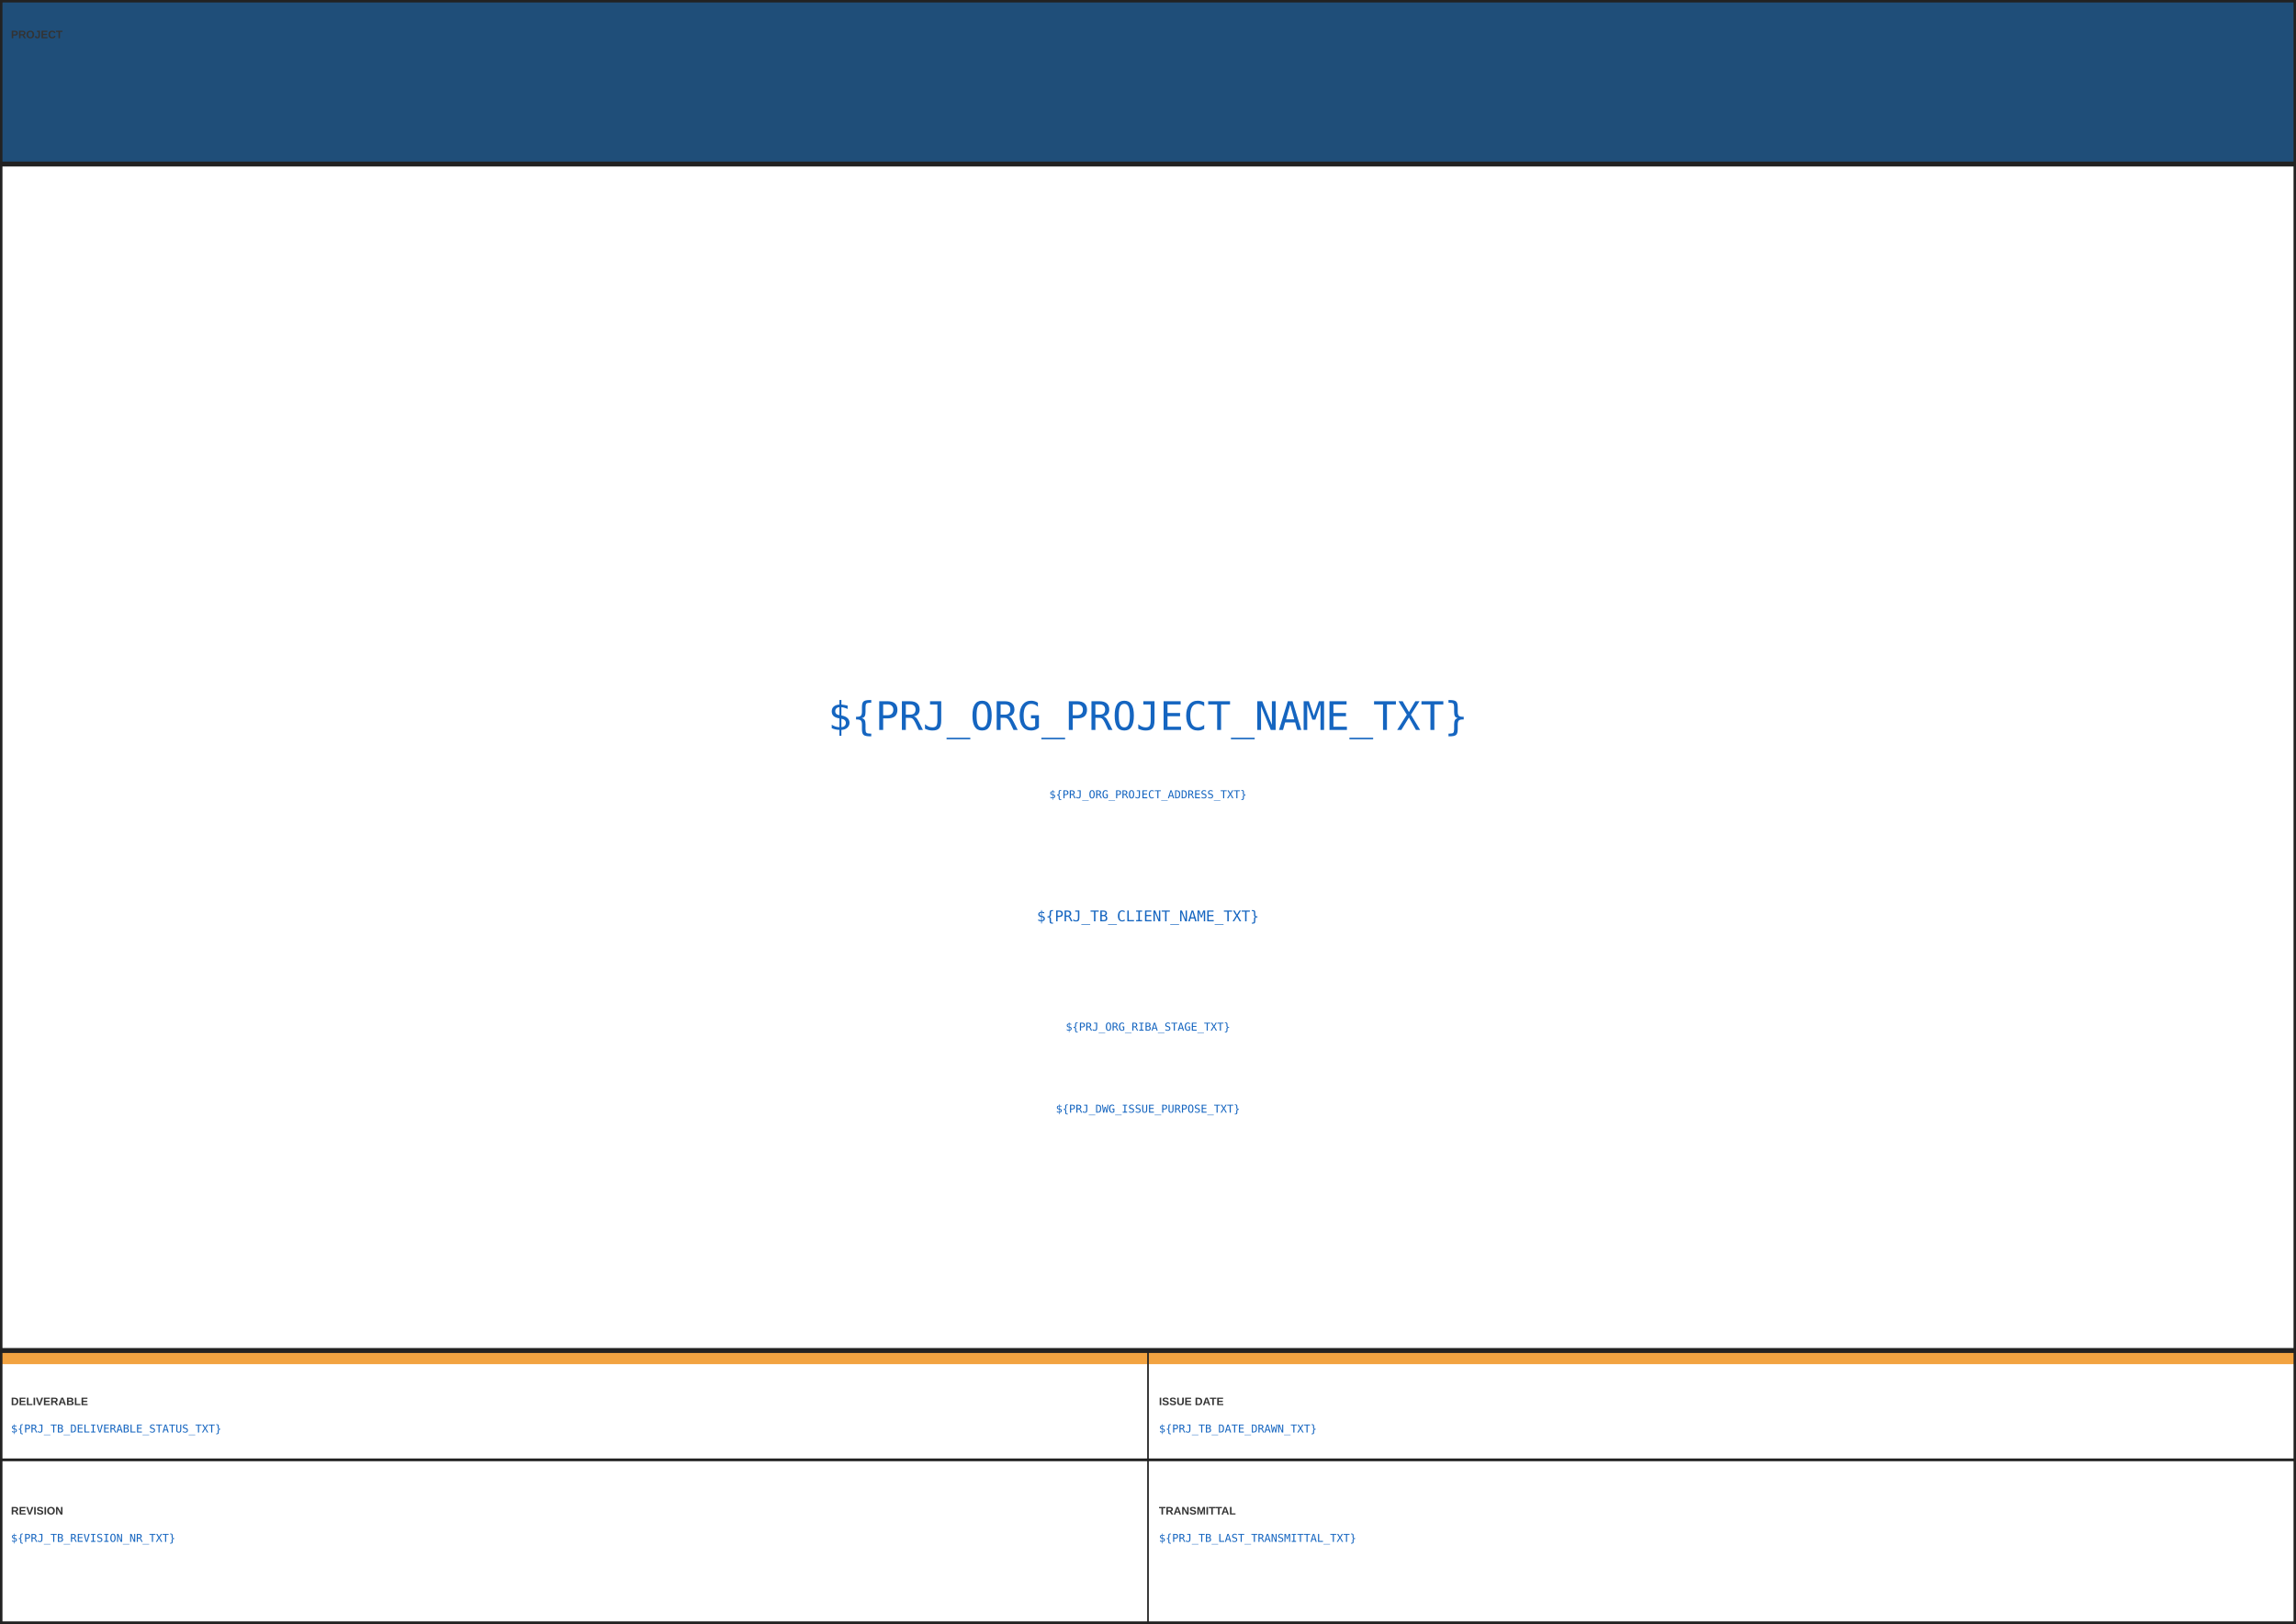
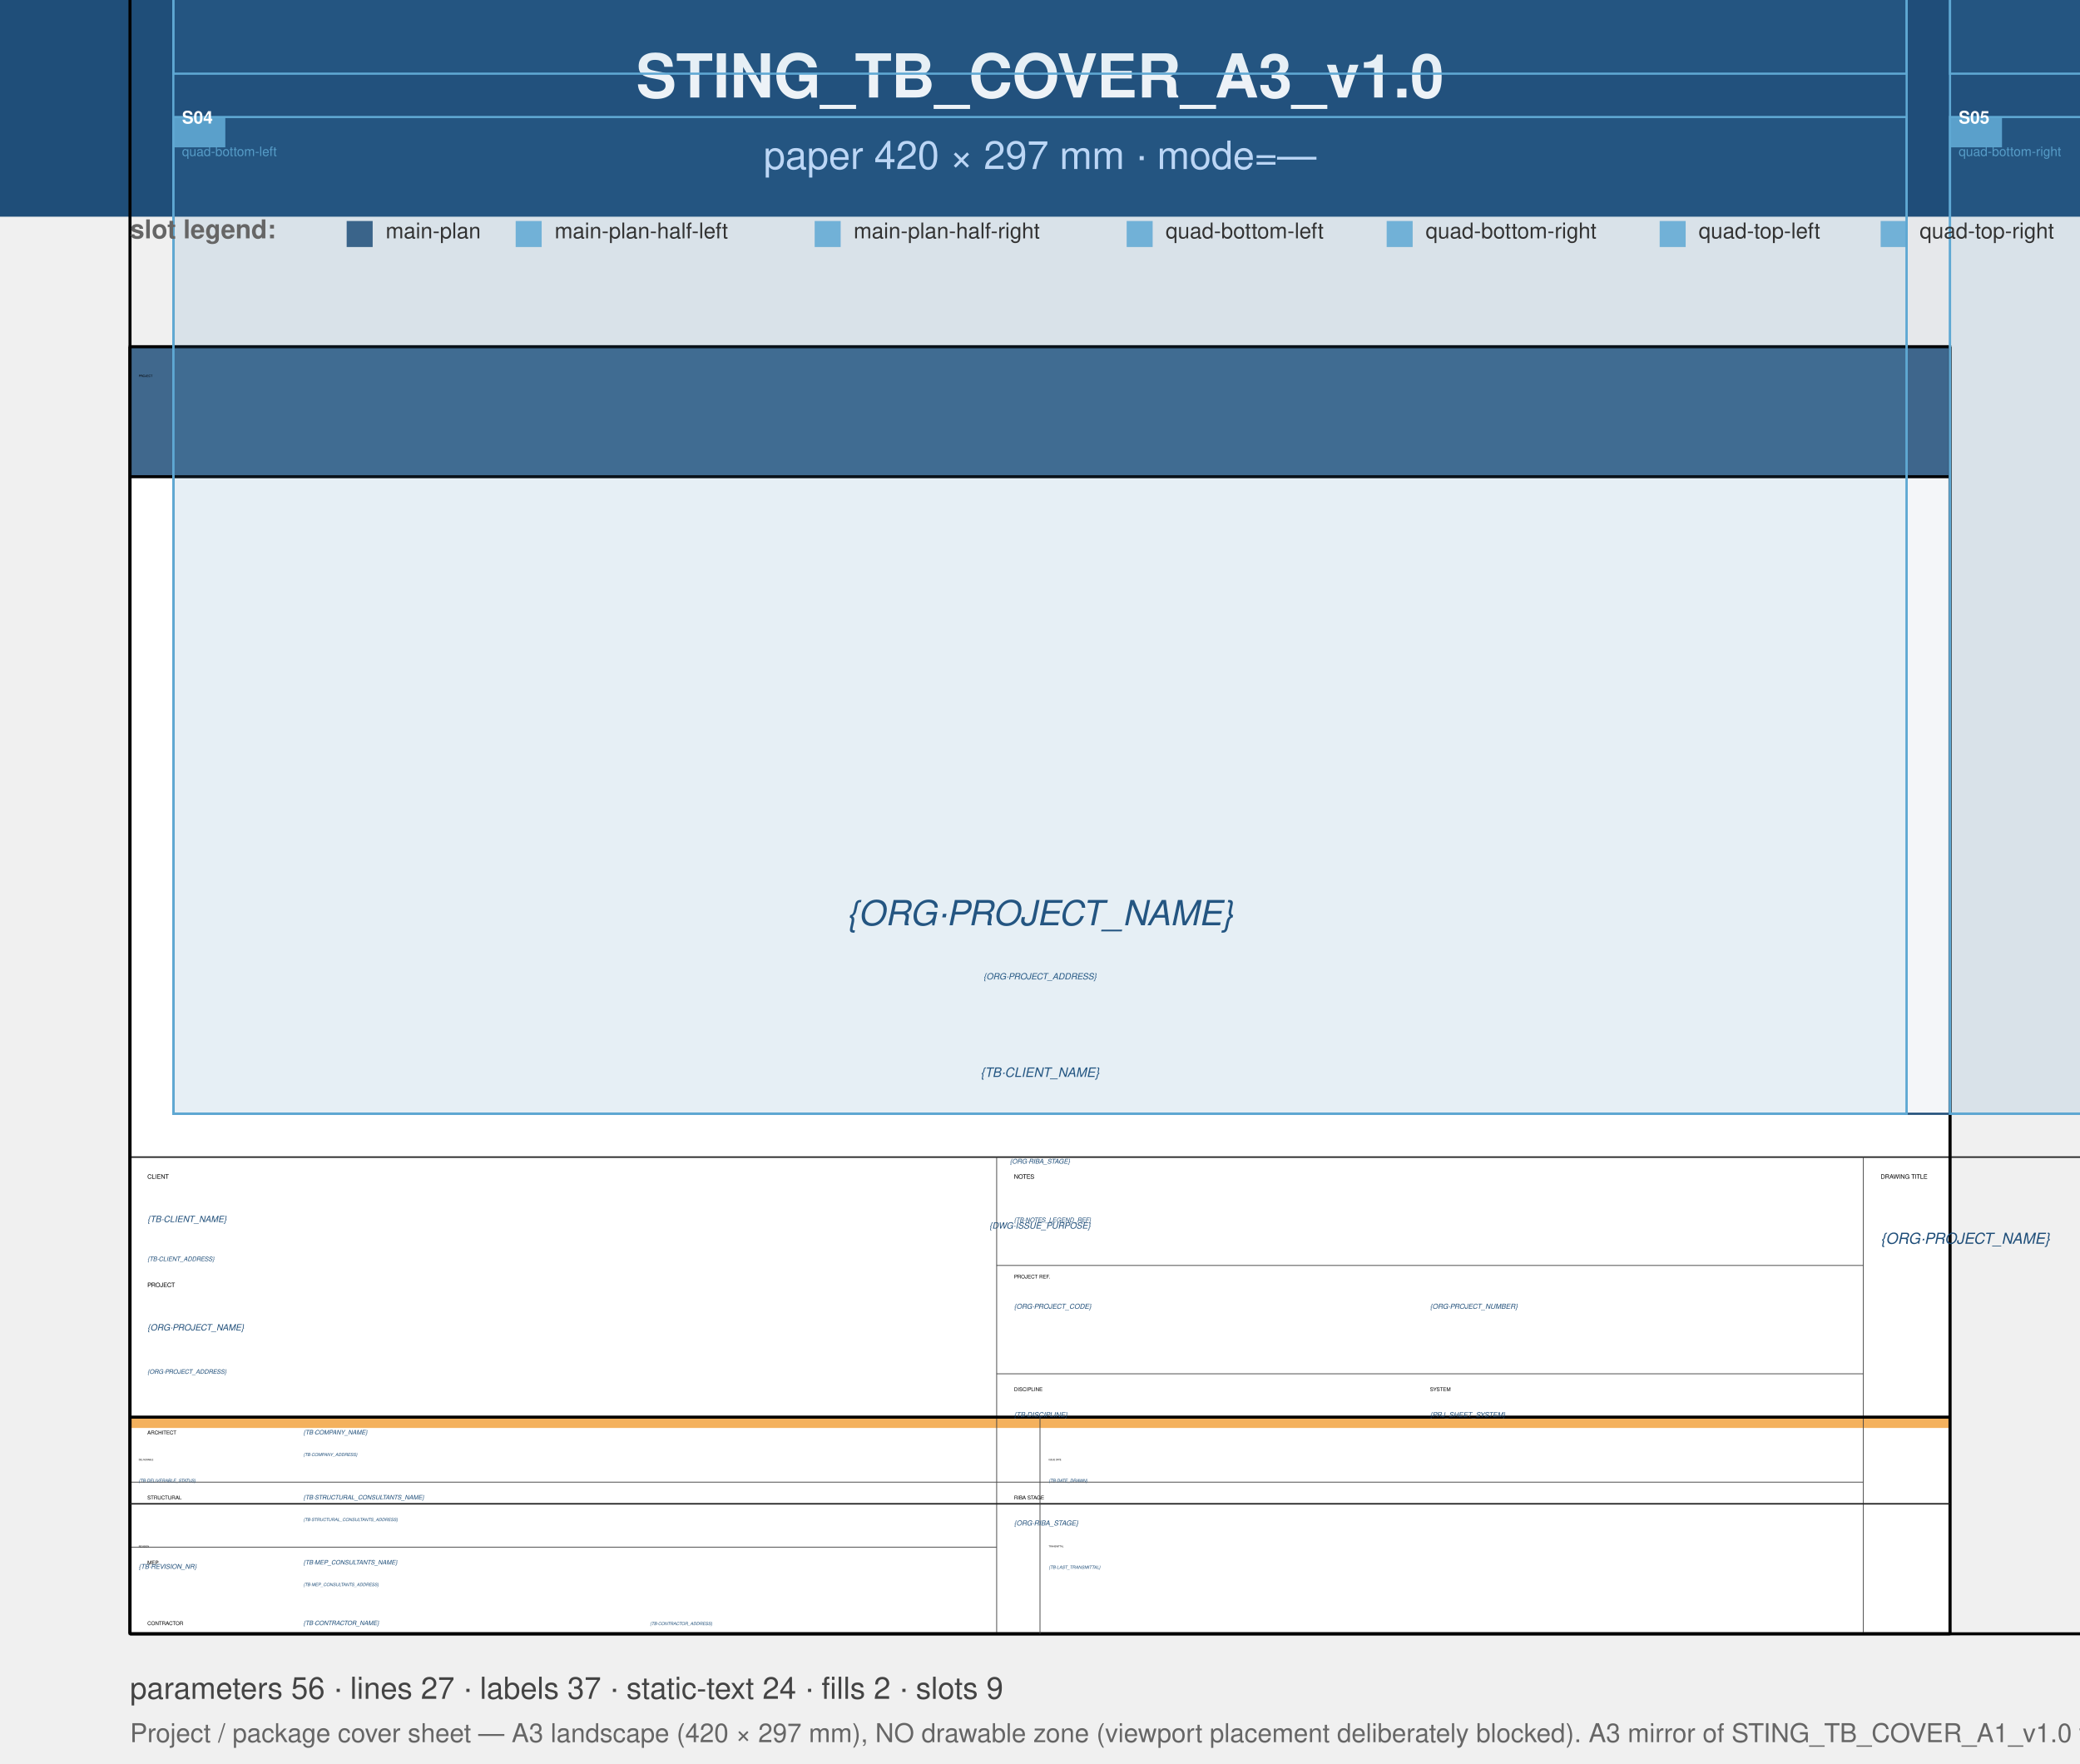
- <svg xmlns="http://www.w3.org/2000/svg" width="420.0mm" height="297.0mm" viewBox="0 0 420.0 297.0">
-   <rect x="0" y="0" width="420.0" height="297.0" fill="#FFF" />
-   <rect x="0.0" y="0.0" width="420.0" height="30.0" fill="#1F4E79" />
-   <rect x="0.0" y="247.0" width="420.0" height="2.5" fill="#F2A341" />
-   <line x1="0.0" y1="297.0" x2="420.0" y2="297.0" stroke="#222" stroke-width="0.9" />
-   <line x1="420.0" y1="297.0" x2="420.0" y2="0.0" stroke="#222" stroke-width="0.9" />
-   <line x1="420.0" y1="0.0" x2="0.0" y2="0.0" stroke="#222" stroke-width="0.9" />
-   <line x1="0.0" y1="0.0" x2="0.0" y2="297.0" stroke="#222" stroke-width="0.9" />
-   <line x1="0.0" y1="30.0" x2="420.0" y2="30.0" stroke="#222" stroke-width="0.9" />
-   <line x1="0.0" y1="247.0" x2="420.0" y2="247.0" stroke="#222" stroke-width="0.9" />
-   <line x1="0.0" y1="267.0" x2="420.0" y2="267.0" stroke="#222" stroke-width="0.5" />
-   <line x1="210.0" y1="297.0" x2="210.0" y2="247.0" stroke="#222" stroke-width="0.3" />
-   <text x="2.0" y="7.0" font-family="Arial" font-size="2.0" fill="#333" font-weight="bold">PROJECT</text>
-   <text x="2.0" y="257.0" font-family="Arial" font-size="2.0" fill="#333" font-weight="bold">DELIVERABLE</text>
-   <text x="2.0" y="277.0" font-family="Arial" font-size="2.0" fill="#333" font-weight="bold">REVISION</text>
-   <text x="212.0" y="257.0" font-family="Arial" font-size="2.0" fill="#333" font-weight="bold">ISSUE DATE</text>
-   <text x="212.0" y="277.0" font-family="Arial" font-size="2.0" fill="#333" font-weight="bold">TRANSMITTAL</text>
-   <text x="210.0" y="133.5" font-family="Consolas,monospace" font-size="7.2" fill="#1565C0" text-anchor="middle">${PRJ_ORG_PROJECT_NAME_TXT}</text>
-   <text x="210.0" y="146.0" font-family="Consolas,monospace" font-size="2.0" fill="#1565C0" text-anchor="middle">${PRJ_ORG_PROJECT_ADDRESS_TXT}</text>
-   <text x="210.0" y="168.5" font-family="Consolas,monospace" font-size="2.7" fill="#1565C0" text-anchor="middle">${PRJ_TB_CLIENT_NAME_TXT}</text>
-   <text x="210.0" y="188.5" font-family="Consolas,monospace" font-size="2.0" fill="#1565C0" text-anchor="middle">${PRJ_ORG_RIBA_STAGE_TXT}</text>
-   <text x="210.0" y="203.5" font-family="Consolas,monospace" font-size="2.0" fill="#1565C0" text-anchor="middle">${PRJ_DWG_ISSUE_PURPOSE_TXT}</text>
-   <text x="2.0" y="262.0" font-family="Consolas,monospace" font-size="2.0" fill="#1565C0" text-anchor="start">${PRJ_TB_DELIVERABLE_STATUS_TXT}</text>
-   <text x="2.0" y="282.0" font-family="Consolas,monospace" font-size="2.0" fill="#1565C0" text-anchor="start">${PRJ_TB_REVISION_NR_TXT}</text>
-   <text x="212.0" y="262.0" font-family="Consolas,monospace" font-size="2.0" fill="#1565C0" text-anchor="start">${PRJ_TB_DATE_DRAWN_TXT}</text>
-   <text x="212.0" y="282.0" font-family="Consolas,monospace" font-size="2.0" fill="#1565C0" text-anchor="start">${PRJ_TB_LAST_TRANSMITTAL_TXT}</text>
+ <svg xmlns="http://www.w3.org/2000/svg" viewBox="0 0 480 407" width="480mm" height="407mm" style="background:#fafafa;font-family:Helvetica,Arial,sans-serif;">
+   <rect x="0" y="0" width="480" height="50" fill="#1F4E79" />
+   <text x="240.0" y="22.5" text-anchor="middle" fill="#fff" font-size="14" font-weight="bold">STING_TB_COVER_A3_v1.0</text>
+   <text x="240.0" y="39.0" text-anchor="middle" fill="#cfe2ff" font-size="9">paper 420 × 297 mm   ·   mode=—</text>
+   <g transform="translate(30,377) scale(1,-1)">
+     <rect x="0" y="0" width="420" height="297" fill="#ffffff" stroke="#1a1a1a" stroke-width="0.6" />
+     <rect x="0.0" y="267.0" width="420.0" height="30.0" fill="#1F4E79" opacity="0.85" />
+     <rect x="0.0" y="47.5" width="420.0" height="2.5" fill="#F2A341" opacity="0.85" />
+     <line x1="0" y1="0" x2="841" y2="0" stroke="#000" stroke-width="0.7" />
+     <line x1="841" y1="0" x2="841" y2="594" stroke="#000" stroke-width="0.7" />
+     <line x1="841" y1="594" x2="0" y2="594" stroke="#000" stroke-width="0.7" />
+     <line x1="0" y1="594" x2="0" y2="0" stroke="#000" stroke-width="0.7" />
+     <line x1="0" y1="110" x2="841" y2="110" stroke="#222" stroke-width="0.35" />
+     <line x1="200" y1="0" x2="200" y2="110" stroke="#444" stroke-width="0.18" />
+     <line x1="400" y1="0" x2="400" y2="110" stroke="#444" stroke-width="0.18" />
+     <line x1="620" y1="0" x2="620" y2="110" stroke="#444" stroke-width="0.18" />
+     <line x1="820" y1="0" x2="820" y2="110" stroke="#444" stroke-width="0.18" />
+     <line x1="0" y1="50" x2="200" y2="50" stroke="#444" stroke-width="0.18" />
+     <line x1="0" y1="35" x2="200" y2="35" stroke="#444" stroke-width="0.18" />
+     <line x1="0" y1="20" x2="200" y2="20" stroke="#444" stroke-width="0.18" />
+     <line x1="200" y1="85" x2="400" y2="85" stroke="#444" stroke-width="0.18" />
+     <line x1="200" y1="60" x2="400" y2="60" stroke="#444" stroke-width="0.18" />
+     <line x1="200" y1="35" x2="400" y2="35" stroke="#444" stroke-width="0.18" />
+     <line x1="620" y1="90" x2="820" y2="90" stroke="#444" stroke-width="0.18" />
+     <line x1="620" y1="72" x2="820" y2="72" stroke="#444" stroke-width="0.18" />
+     <line x1="680" y1="72" x2="680" y2="110" stroke="#444" stroke-width="0.18" />
+     <line x1="750" y1="72" x2="750" y2="110" stroke="#444" stroke-width="0.18" />
+     <line x1="0.0" y1="0.0" x2="420.0" y2="0.0" stroke="#000" stroke-width="0.7" />
+     <line x1="420.0" y1="0.0" x2="420.0" y2="297.0" stroke="#000" stroke-width="0.7" />
+     <line x1="420.0" y1="297.0" x2="0.0" y2="297.0" stroke="#000" stroke-width="0.7" />
+     <line x1="0.0" y1="297.0" x2="0.0" y2="0.0" stroke="#000" stroke-width="0.7" />
+     <line x1="0.0" y1="267.0" x2="420.0" y2="267.0" stroke="#000" stroke-width="0.7" />
+     <line x1="0.0" y1="50.0" x2="420.0" y2="50.0" stroke="#000" stroke-width="0.7" />
+     <line x1="0.0" y1="30.0" x2="420.0" y2="30.0" stroke="#222" stroke-width="0.35" />
+     <line x1="210.0" y1="0.0" x2="210.0" y2="50.0" stroke="#444" stroke-width="0.18" />
+     <g transform="translate(4,105) scale(1,-1)">
+       <text x="0" y="0" font-size="1.4" text-anchor="start" fill="#000">CLIENT</text>
+     </g>
+     <g transform="translate(4,80) scale(1,-1)">
+       <text x="0" y="0" font-size="1.4" text-anchor="start" fill="#000">PROJECT</text>
+     </g>
+     <g transform="translate(4,46) scale(1,-1)">
+       <text x="0" y="0" font-size="1.2" text-anchor="start" fill="#000">ARCHITECT</text>
+     </g>
+     <g transform="translate(4,31) scale(1,-1)">
+       <text x="0" y="0" font-size="1.2" text-anchor="start" fill="#000">STRUCTURAL</text>
+     </g>
+     <g transform="translate(4,16) scale(1,-1)">
+       <text x="0" y="0" font-size="1.2" text-anchor="start" fill="#000">MEP</text>
+     </g>
+     <g transform="translate(4,2) scale(1,-1)">
+       <text x="0" y="0" font-size="1.2" text-anchor="start" fill="#000">CONTRACTOR</text>
+     </g>
+     <g transform="translate(204,105) scale(1,-1)">
+       <text x="0" y="0" font-size="1.4" text-anchor="start" fill="#000">NOTES</text>
+     </g>
+     <g transform="translate(404,105) scale(1,-1)">
+       <text x="0" y="0" font-size="1.4" text-anchor="start" fill="#000">DRAWING TITLE</text>
+     </g>
+     <g transform="translate(204,82) scale(1,-1)">
+       <text x="0" y="0" font-size="1.2" text-anchor="start" fill="#000">PROJECT REF.</text>
+     </g>
+     <g transform="translate(204,56) scale(1,-1)">
+       <text x="0" y="0" font-size="1.2" text-anchor="start" fill="#000">DISCIPLINE</text>
+     </g>
+     <g transform="translate(204,31) scale(1,-1)">
+       <text x="0" y="0" font-size="1.2" text-anchor="start" fill="#000">RIBA STAGE</text>
+     </g>
+     <g transform="translate(624,105) scale(1,-1)">
+       <text x="0" y="0" font-size="1.2" text-anchor="start" fill="#000">DATE</text>
+     </g>
+     <g transform="translate(684,105) scale(1,-1)">
+       <text x="0" y="0" font-size="1.2" text-anchor="start" fill="#000">PAPER</text>
+     </g>
+     <g transform="translate(754,105) scale(1,-1)">
+       <text x="0" y="0" font-size="1.2" text-anchor="start" fill="#000">SCALE</text>
+     </g>
+     <g transform="translate(624,87) scale(1,-1)">
+       <text x="0" y="0" font-size="1.2" text-anchor="start" fill="#000">DRAWN BY</text>
+     </g>
+     <g transform="translate(684,87) scale(1,-1)">
+       <text x="0" y="0" font-size="1.2" text-anchor="start" fill="#000">CHECKED BY</text>
+     </g>
+     <g transform="translate(754,87) scale(1,-1)">
+       <text x="0" y="0" font-size="1.2" text-anchor="start" fill="#000">APPROVED BY</text>
+     </g>
+     <g transform="translate(624,69) scale(1,-1)">
+       <text x="0" y="0" font-size="1.0" text-anchor="start" fill="#000">DATES</text>
+     </g>
+     <g transform="translate(300,56) scale(1,-1)">
+       <text x="0" y="0" font-size="1.2" text-anchor="start" fill="#000">SYSTEM</text>
+     </g>
+     <g transform="translate(2.0,290.0) scale(1,-1)">
+       <text x="0" y="0" font-size="0.7" text-anchor="start" fill="#000">PROJECT</text>
+     </g>
+     <g transform="translate(2.0,40.0) scale(1,-1)">
+       <text x="0" y="0" font-size="0.5" text-anchor="start" fill="#000">DELIVERABLE</text>
+     </g>
+     <g transform="translate(2.0,20.0) scale(1,-1)">
+       <text x="0" y="0" font-size="0.5" text-anchor="start" fill="#000">REVISION</text>
+     </g>
+     <g transform="translate(212.0,40.0) scale(1,-1)">
+       <text x="0" y="0" font-size="0.5" text-anchor="start" fill="#000">ISSUE DATE</text>
+     </g>
+     <g transform="translate(212.0,20.0) scale(1,-1)">
+       <text x="0" y="0" font-size="0.5" text-anchor="start" fill="#000">TRANSMITTAL</text>
+     </g>
+     <g transform="translate(4,95) scale(1,-1)">
+       <text x="0" y="0" font-size="2.0" text-anchor="start" fill="#1F4E79" font-style="italic">{TB·CLIENT_NAME}</text>
+     </g>
+     <g transform="translate(4,86) scale(1,-1)">
+       <text x="0" y="0" font-size="1.4" text-anchor="start" fill="#1F4E79" font-style="italic">{TB·CLIENT_ADDRESS}</text>
+     </g>
+     <g transform="translate(4,70) scale(1,-1)">
+       <text x="0" y="0" font-size="2.0" text-anchor="start" fill="#1F4E79" font-style="italic">{ORG·PROJECT_NAME}</text>
+     </g>
+     <g transform="translate(4,60) scale(1,-1)">
+       <text x="0" y="0" font-size="1.4" text-anchor="start" fill="#1F4E79" font-style="italic">{ORG·PROJECT_ADDRESS}</text>
+     </g>
+     <g transform="translate(40,46) scale(1,-1)">
+       <text x="0" y="0" font-size="1.4" text-anchor="start" fill="#1F4E79" font-style="italic">{TB·COMPANY_NAME}</text>
+     </g>
+     <g transform="translate(40,41) scale(1,-1)">
+       <text x="0" y="0" font-size="1.0" text-anchor="start" fill="#1F4E79" font-style="italic">{TB·COMPANY_ADDRESS}</text>
+     </g>
+     <g transform="translate(40,31) scale(1,-1)">
+       <text x="0" y="0" font-size="1.4" text-anchor="start" fill="#1F4E79" font-style="italic">{TB·STRUCTURAL_CONSULTANTS_NAME}</text>
+     </g>
+     <g transform="translate(40,26) scale(1,-1)">
+       <text x="0" y="0" font-size="1.0" text-anchor="start" fill="#1F4E79" font-style="italic">{TB·STRUCTURAL_CONSULTANTS_ADDRESS}</text>
+     </g>
+     <g transform="translate(40,16) scale(1,-1)">
+       <text x="0" y="0" font-size="1.4" text-anchor="start" fill="#1F4E79" font-style="italic">{TB·MEP_CONSULTANTS_NAME}</text>
+     </g>
+     <g transform="translate(40,11) scale(1,-1)">
+       <text x="0" y="0" font-size="1.0" text-anchor="start" fill="#1F4E79" font-style="italic">{TB·MEP_CONSULTANTS_ADDRESS}</text>
+     </g>
+     <g transform="translate(40,2) scale(1,-1)">
+       <text x="0" y="0" font-size="1.4" text-anchor="start" fill="#1F4E79" font-style="italic">{TB·CONTRACTOR_NAME}</text>
+     </g>
+     <g transform="translate(120,2) scale(1,-1)">
+       <text x="0" y="0" font-size="1.0" text-anchor="start" fill="#1F4E79" font-style="italic">{TB·CONTRACTOR_ADDRESS}</text>
+     </g>
+     <g transform="translate(204,75) scale(1,-1)">
+       <text x="0" y="0" font-size="1.6" text-anchor="start" fill="#1F4E79" font-style="italic">{ORG·PROJECT_CODE}</text>
+     </g>
+     <g transform="translate(300,75) scale(1,-1)">
+       <text x="0" y="0" font-size="1.6" text-anchor="start" fill="#1F4E79" font-style="italic">{ORG·PROJECT_NUMBER}</text>
+     </g>
+     <g transform="translate(204,50) scale(1,-1)">
+       <text x="0" y="0" font-size="1.6" text-anchor="start" fill="#1F4E79" font-style="italic">{TB·DISCIPLINE}</text>
+     </g>
+     <g transform="translate(204,25) scale(1,-1)">
+       <text x="0" y="0" font-size="1.6" text-anchor="start" fill="#1F4E79" font-style="italic">{ORG·RIBA_STAGE}</text>
+     </g>
+     <g transform="translate(204,95) scale(1,-1)">
+       <text x="0" y="0" font-size="1.4" text-anchor="start" fill="#1F4E79" font-style="italic">{TB·NOTES_LEGEND_REF}</text>
+     </g>
+     <g transform="translate(404,90) scale(1,-1)">
+       <text x="0" y="0" font-size="3.5" text-anchor="start" fill="#1F4E79" font-style="italic">{ORG·PROJECT_NAME}</text>
+     </g>
+     <g transform="translate(624,96) scale(1,-1)">
+       <text x="0" y="0" font-size="1.4" text-anchor="start" fill="#1F4E79" font-style="italic">{TB·DATE_DRAWN}</text>
+     </g>
+     <g transform="translate(684,96) scale(1,-1)">
+       <text x="0" y="0" font-size="1.4" text-anchor="start" fill="#1F4E79" font-style="italic">{TB·PAPER_SZ}</text>
+     </g>
+     <g transform="translate(754,96) scale(1,-1)">
+       <text x="0" y="0" font-size="1.4" text-anchor="start" fill="#1F4E79" font-style="italic">{TB·SCALE_OVERRIDE}</text>
+     </g>
+     <g transform="translate(624,78) scale(1,-1)">
+       <text x="0" y="0" font-size="1.4" text-anchor="start" fill="#1F4E79" font-style="italic">{TB·DRAWN_BY}</text>
+     </g>
+     <g transform="translate(684,78) scale(1,-1)">
+       <text x="0" y="0" font-size="1.4" text-anchor="start" fill="#1F4E79" font-style="italic">{TB·CHECKED_BY}</text>
+     </g>
+     <g transform="translate(754,78) scale(1,-1)">
+       <text x="0" y="0" font-size="1.4" text-anchor="start" fill="#1F4E79" font-style="italic">{TB·APVD_BY}</text>
+     </g>
+     <g transform="translate(624,64) scale(1,-1)">
+       <text x="0" y="0" font-size="1.0" text-anchor="start" fill="#1F4E79" font-style="italic">{TB·DATE_DRAWN}</text>
+     </g>
+     <g transform="translate(684,64) scale(1,-1)">
+       <text x="0" y="0" font-size="1.0" text-anchor="start" fill="#1F4E79" font-style="italic">{TB·DATE_CHECKED}</text>
+     </g>
+     <g transform="translate(754,64) scale(1,-1)">
+       <text x="0" y="0" font-size="1.0" text-anchor="start" fill="#1F4E79" font-style="italic">{TB·DATE_APVD}</text>
+     </g>
+     <g transform="translate(300,50) scale(1,-1)">
+       <text x="0" y="0" font-size="1.6" text-anchor="start" fill="#1F4E79" font-style="italic">{PRJ_SHEET_SYSTEM}</text>
+     </g>
+     <g transform="translate(210.0,163.5) scale(1,-1)">
+       <text x="0" y="0" font-size="8.0" text-anchor="middle" fill="#1F4E79" font-style="italic">{ORG·PROJECT_NAME}</text>
+     </g>
+     <g transform="translate(210.0,151.0) scale(1,-1)">
+       <text x="0" y="0" font-size="2.0" text-anchor="middle" fill="#1F4E79" font-style="italic">{ORG·PROJECT_ADDRESS}</text>
+     </g>
+     <g transform="translate(210.0,128.5) scale(1,-1)">
+       <text x="0" y="0" font-size="3.0" text-anchor="middle" fill="#1F4E79" font-style="italic">{TB·CLIENT_NAME}</text>
+     </g>
+     <g transform="translate(210.0,108.5) scale(1,-1)">
+       <text x="0" y="0" font-size="1.5" text-anchor="middle" fill="#1F4E79" font-style="italic">{ORG·RIBA_STAGE}</text>
+     </g>
+     <g transform="translate(210.0,93.5) scale(1,-1)">
+       <text x="0" y="0" font-size="2.0" text-anchor="middle" fill="#1F4E79" font-style="italic">{DWG·ISSUE_PURPOSE}</text>
+     </g>
+     <g transform="translate(2.0,35.0) scale(1,-1)">
+       <text x="0" y="0" font-size="1.0" text-anchor="start" fill="#1F4E79" font-style="italic">{TB·DELIVERABLE_STATUS}</text>
+     </g>
+     <g transform="translate(2.0,15.0) scale(1,-1)">
+       <text x="0" y="0" font-size="1.5" text-anchor="start" fill="#1F4E79" font-style="italic">{TB·REVISION_NR}</text>
+     </g>
+     <g transform="translate(212.0,35.0) scale(1,-1)">
+       <text x="0" y="0" font-size="1.0" text-anchor="start" fill="#1F4E79" font-style="italic">{TB·DATE_DRAWN}</text>
+     </g>
+     <g transform="translate(212.0,15.0) scale(1,-1)">
+       <text x="0" y="0" font-size="1.0" text-anchor="start" fill="#1F4E79" font-style="italic">{TB·LAST_TRANSMITTAL}</text>
+     </g>
+     <rect x="10" y="120" width="810" height="470" fill="#1F4E79" fill-opacity="0.05" stroke="#1F4E79" stroke-width="0.5" stroke-dasharray="" opacity="1.0" />
+     <rect x="10" y="583" width="12" height="7" fill="#1F4E79" opacity="0.9" />
+     <g transform="translate(12,588.5) scale(1,-1)">
+       <text x="0" y="0" font-size="4" font-weight="bold" fill="#fff">S01</text>
+     </g>
+     <g transform="translate(12,581) scale(1,-1)">
+       <text x="0" y="0" font-size="3" fill="#1F4E79" opacity="0.85">main-plan</text>
+     </g>
+     <rect x="10" y="120" width="400" height="470" fill="#5fa8d3" fill-opacity="0.05" stroke="#5fa8d3" stroke-width="0.5" stroke-dasharray="" opacity="1.0" />
+     <rect x="10" y="583" width="12" height="7" fill="#5fa8d3" opacity="0.9" />
+     <g transform="translate(12,588.5) scale(1,-1)">
+       <text x="0" y="0" font-size="4" font-weight="bold" fill="#fff">S02</text>
+     </g>
+     <g transform="translate(12,581) scale(1,-1)">
+       <text x="0" y="0" font-size="3" fill="#5fa8d3" opacity="0.85">main-plan-half-left</text>
+     </g>
+     <rect x="420" y="120" width="400" height="470" fill="#5fa8d3" fill-opacity="0.05" stroke="#5fa8d3" stroke-width="0.5" stroke-dasharray="" opacity="1.0" />
+     <rect x="420" y="583" width="12" height="7" fill="#5fa8d3" opacity="0.9" />
+     <g transform="translate(422,588.5) scale(1,-1)">
+       <text x="0" y="0" font-size="4" font-weight="bold" fill="#fff">S03</text>
+     </g>
+     <g transform="translate(422,581) scale(1,-1)">
+       <text x="0" y="0" font-size="3" fill="#5fa8d3" opacity="0.85">main-plan-half-right</text>
+     </g>
+     <rect x="10" y="120" width="400" height="230" fill="#5fa8d3" fill-opacity="0.05" stroke="#5fa8d3" stroke-width="0.5" stroke-dasharray="" opacity="1.0" />
+     <rect x="10" y="343" width="12" height="7" fill="#5fa8d3" opacity="0.9" />
+     <g transform="translate(12,348.5) scale(1,-1)">
+       <text x="0" y="0" font-size="4" font-weight="bold" fill="#fff">S04</text>
+     </g>
+     <g transform="translate(12,341) scale(1,-1)">
+       <text x="0" y="0" font-size="3" fill="#5fa8d3" opacity="0.85">quad-bottom-left</text>
+     </g>
+     <rect x="420" y="120" width="400" height="230" fill="#5fa8d3" fill-opacity="0.05" stroke="#5fa8d3" stroke-width="0.5" stroke-dasharray="" opacity="1.0" />
+     <rect x="420" y="343" width="12" height="7" fill="#5fa8d3" opacity="0.9" />
+     <g transform="translate(422,348.5) scale(1,-1)">
+       <text x="0" y="0" font-size="4" font-weight="bold" fill="#fff">S05</text>
+     </g>
+     <g transform="translate(422,341) scale(1,-1)">
+       <text x="0" y="0" font-size="3" fill="#5fa8d3" opacity="0.85">quad-bottom-right</text>
+     </g>
+     <rect x="10" y="360" width="400" height="230" fill="#5fa8d3" fill-opacity="0.05" stroke="#5fa8d3" stroke-width="0.5" stroke-dasharray="" opacity="1.0" />
+     <rect x="10" y="583" width="12" height="7" fill="#5fa8d3" opacity="0.9" />
+     <g transform="translate(12,588.5) scale(1,-1)">
+       <text x="0" y="0" font-size="4" font-weight="bold" fill="#fff">S06</text>
+     </g>
+     <g transform="translate(12,581) scale(1,-1)">
+       <text x="0" y="0" font-size="3" fill="#5fa8d3" opacity="0.85">quad-top-left</text>
+     </g>
+     <rect x="420" y="360" width="400" height="230" fill="#5fa8d3" fill-opacity="0.05" stroke="#5fa8d3" stroke-width="0.5" stroke-dasharray="" opacity="1.0" />
+     <rect x="420" y="583" width="12" height="7" fill="#5fa8d3" opacity="0.9" />
+     <g transform="translate(422,588.5) scale(1,-1)">
+       <text x="0" y="0" font-size="4" font-weight="bold" fill="#fff">S07</text>
+     </g>
+     <g transform="translate(422,581) scale(1,-1)">
+       <text x="0" y="0" font-size="3" fill="#5fa8d3" opacity="0.85">quad-top-right</text>
+     </g>
+     <rect x="690" y="130" width="120" height="100" fill="#4CAF50" fill-opacity="0.05" stroke="#4CAF50" stroke-width="0.5" stroke-dasharray="" opacity="1.0" />
+     <rect x="690" y="223" width="12" height="7" fill="#4CAF50" opacity="0.9" />
+     <g transform="translate(692,228.5) scale(1,-1)">
+       <text x="0" y="0" font-size="4" font-weight="bold" fill="#fff">KP</text>
+     </g>
+     <g transform="translate(692,221) scale(1,-1)">
+       <text x="0" y="0" font-size="3" fill="#4CAF50" opacity="0.85">key-plan</text>
+     </g>
+     <rect x="794" y="10" width="26" height="26" fill="#37474F" fill-opacity="0.0" stroke="#37474F" stroke-width="0.5" stroke-dasharray="1,1.5" opacity="0.95" />
+     <rect x="794" y="29" width="12" height="7" fill="#37474F" opacity="0.9" />
+     <g transform="translate(796,34.5) scale(1,-1)">
+       <text x="0" y="0" font-size="4" font-weight="bold" fill="#fff">QR</text>
+     </g>
+     <g transform="translate(796,27) scale(1,-1)">
+       <text x="0" y="0" font-size="3" fill="#37474F" opacity="0.85">qr-code</text>
+     </g>
+   </g>
+   <text x="30" y="55" font-size="6" fill="#666" font-weight="bold">slot legend:</text>
+   <rect x="80" y="51" width="6" height="6" fill="#1F4E79" opacity="0.85" />
+   <text x="89" y="55" font-size="5" fill="#333">main-plan</text>
+   <rect x="119" y="51" width="6" height="6" fill="#5fa8d3" opacity="0.85" />
+   <text x="128" y="55" font-size="5" fill="#333">main-plan-half-left</text>
+   <rect x="188" y="51" width="6" height="6" fill="#5fa8d3" opacity="0.85" />
+   <text x="197" y="55" font-size="5" fill="#333">main-plan-half-right</text>
+   <rect x="260" y="51" width="6" height="6" fill="#5fa8d3" opacity="0.85" />
+   <text x="269" y="55" font-size="5" fill="#333">quad-bottom-left</text>
+   <rect x="320" y="51" width="6" height="6" fill="#5fa8d3" opacity="0.85" />
+   <text x="329" y="55" font-size="5" fill="#333">quad-bottom-right</text>
+   <rect x="383" y="51" width="6" height="6" fill="#5fa8d3" opacity="0.85" />
+   <text x="392" y="55" font-size="5" fill="#333">quad-top-left</text>
+   <rect x="434" y="51" width="6" height="6" fill="#5fa8d3" opacity="0.85" />
+   <text x="443" y="55" font-size="5" fill="#333">quad-top-right</text>
+   <rect x="488" y="51" width="6" height="6" fill="#4CAF50" opacity="0.85" />
+   <text x="497" y="55" font-size="5" fill="#333">key-plan</text>
+   <rect x="524" y="51" width="6" height="6" fill="#37474F" opacity="0.85" />
+   <text x="533" y="55" font-size="5" fill="#333">qr-code</text>
+   <text x="30" y="392.0" font-size="7" fill="#444">parameters 56  ·  lines 27  ·  labels 37  ·  static-text 24  ·  fills 2  ·  slots 9</text>
+   <text x="30" y="402.0" font-size="6" fill="#666">Project / package cover sheet — A3 landscape (420 × 297 mm), NO drawable zone (viewport placement deliberately blocked). A3 mirror of STING_TB_COVER_A1_v1.0 with geometry scaled from A1; same identity…</text>
</svg>
